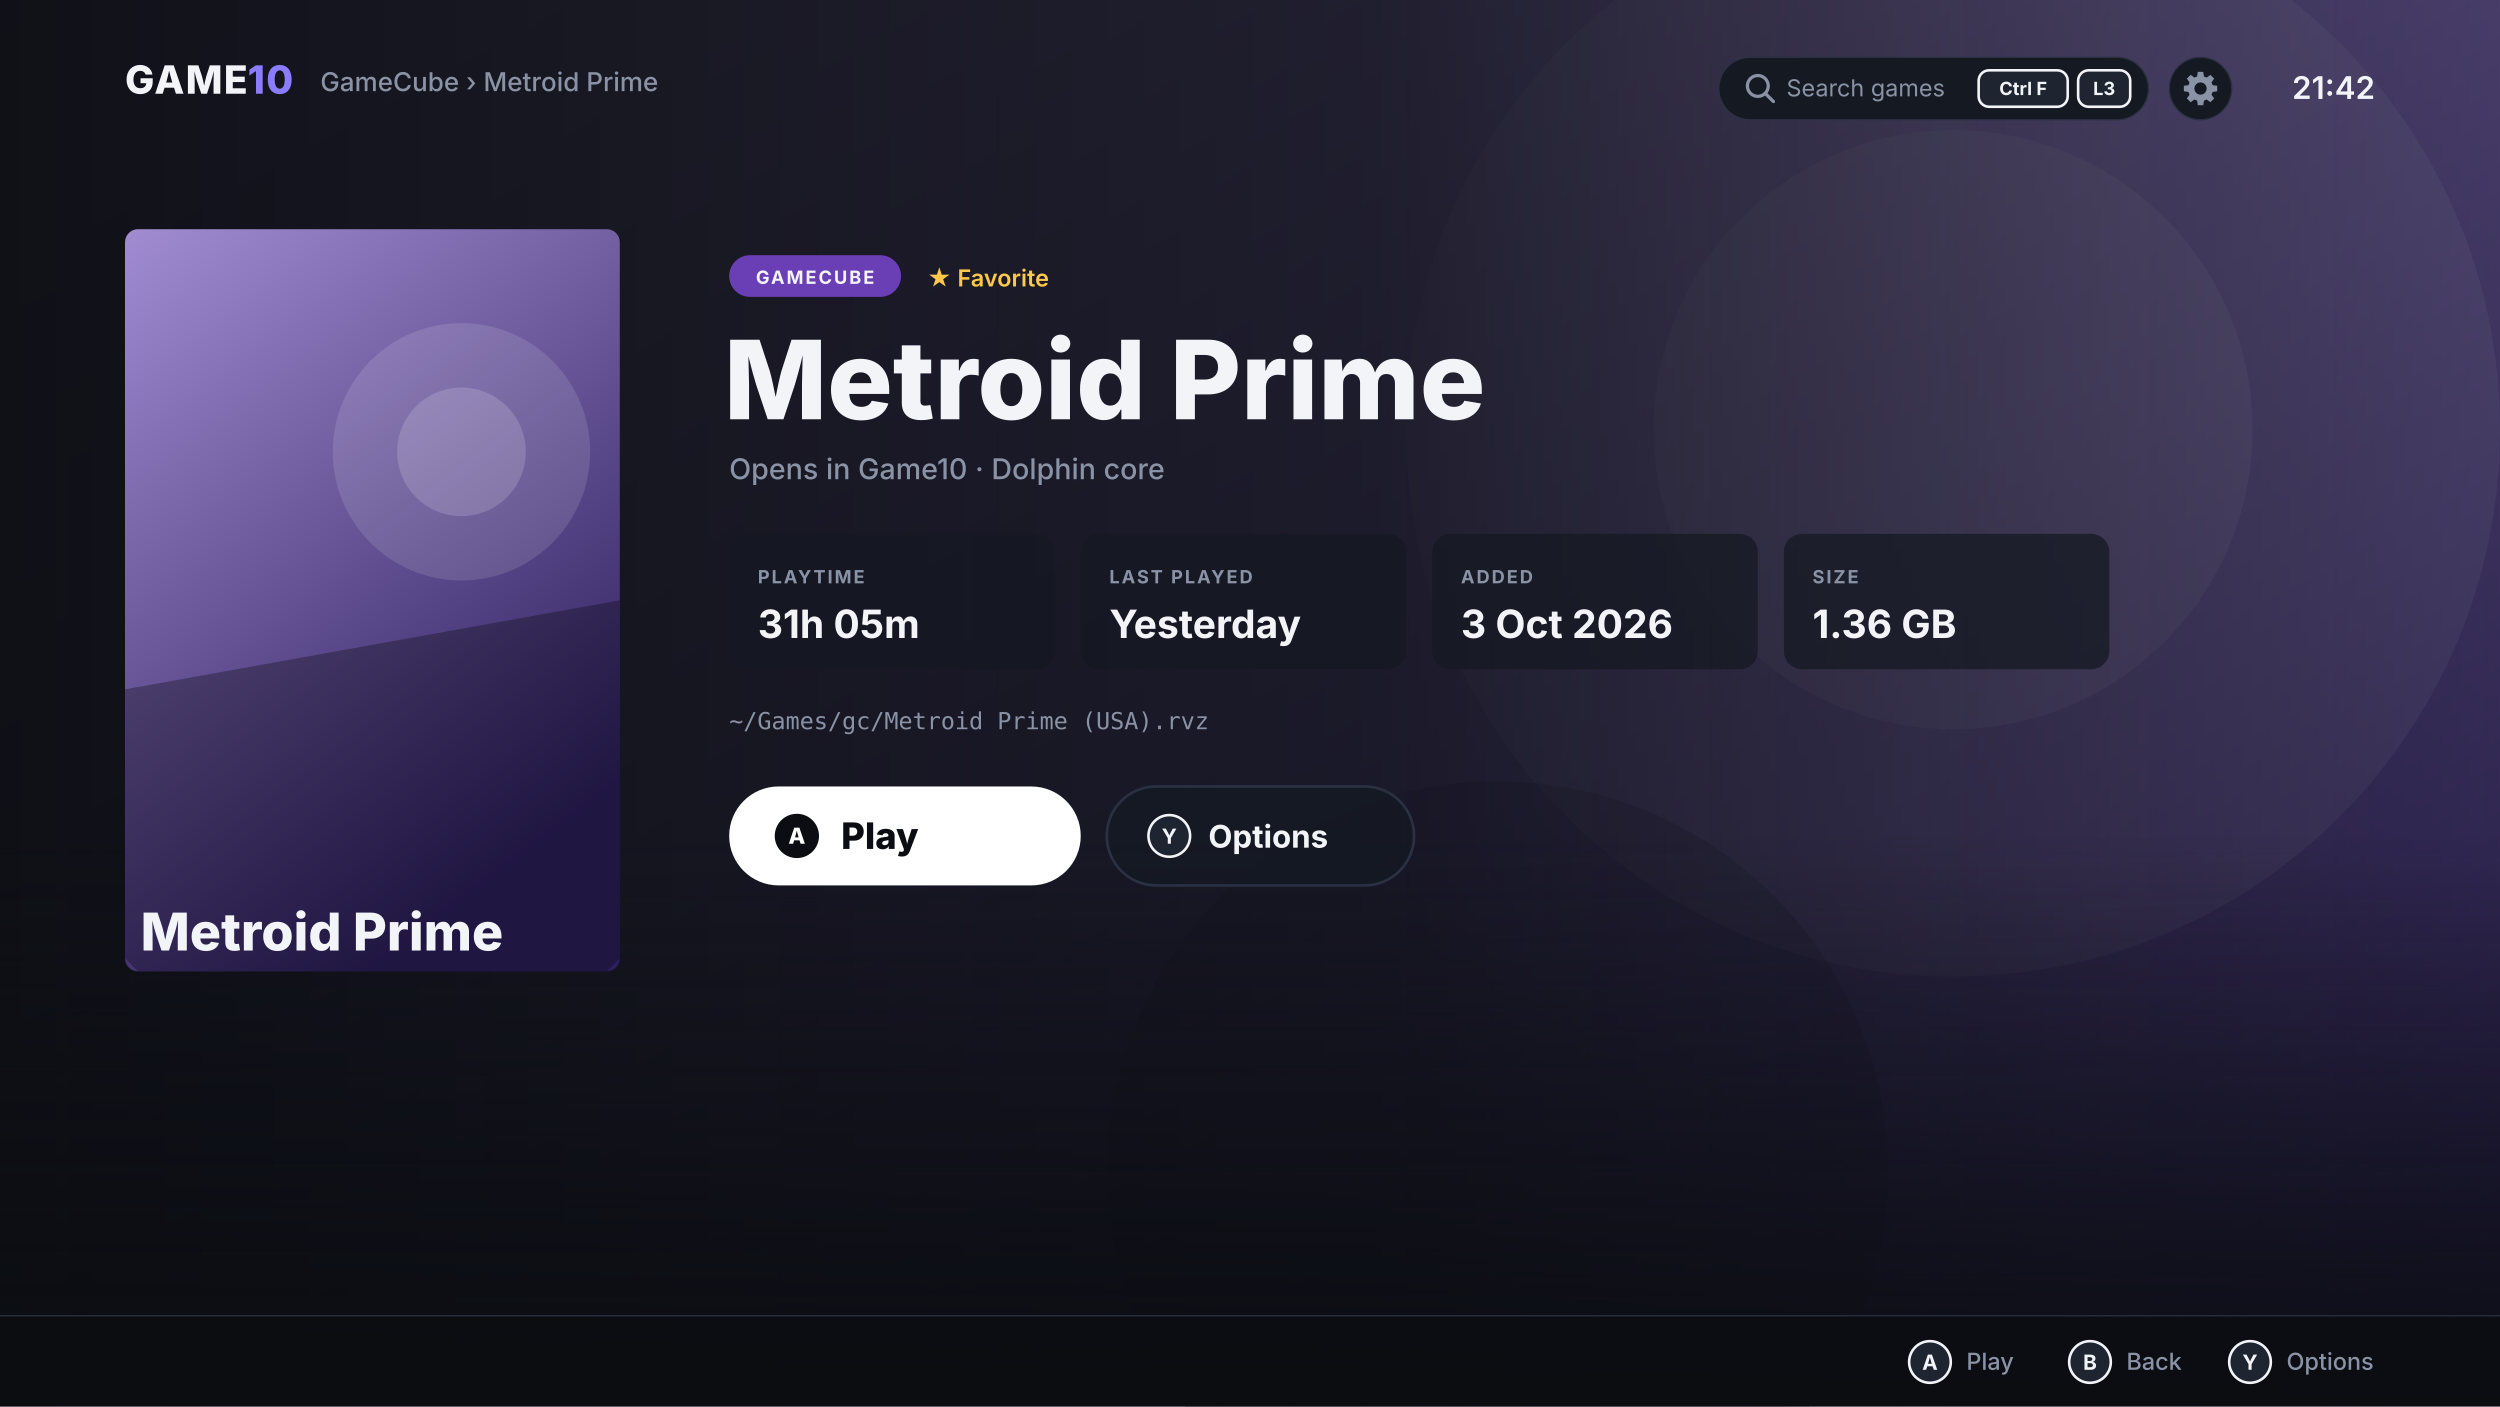
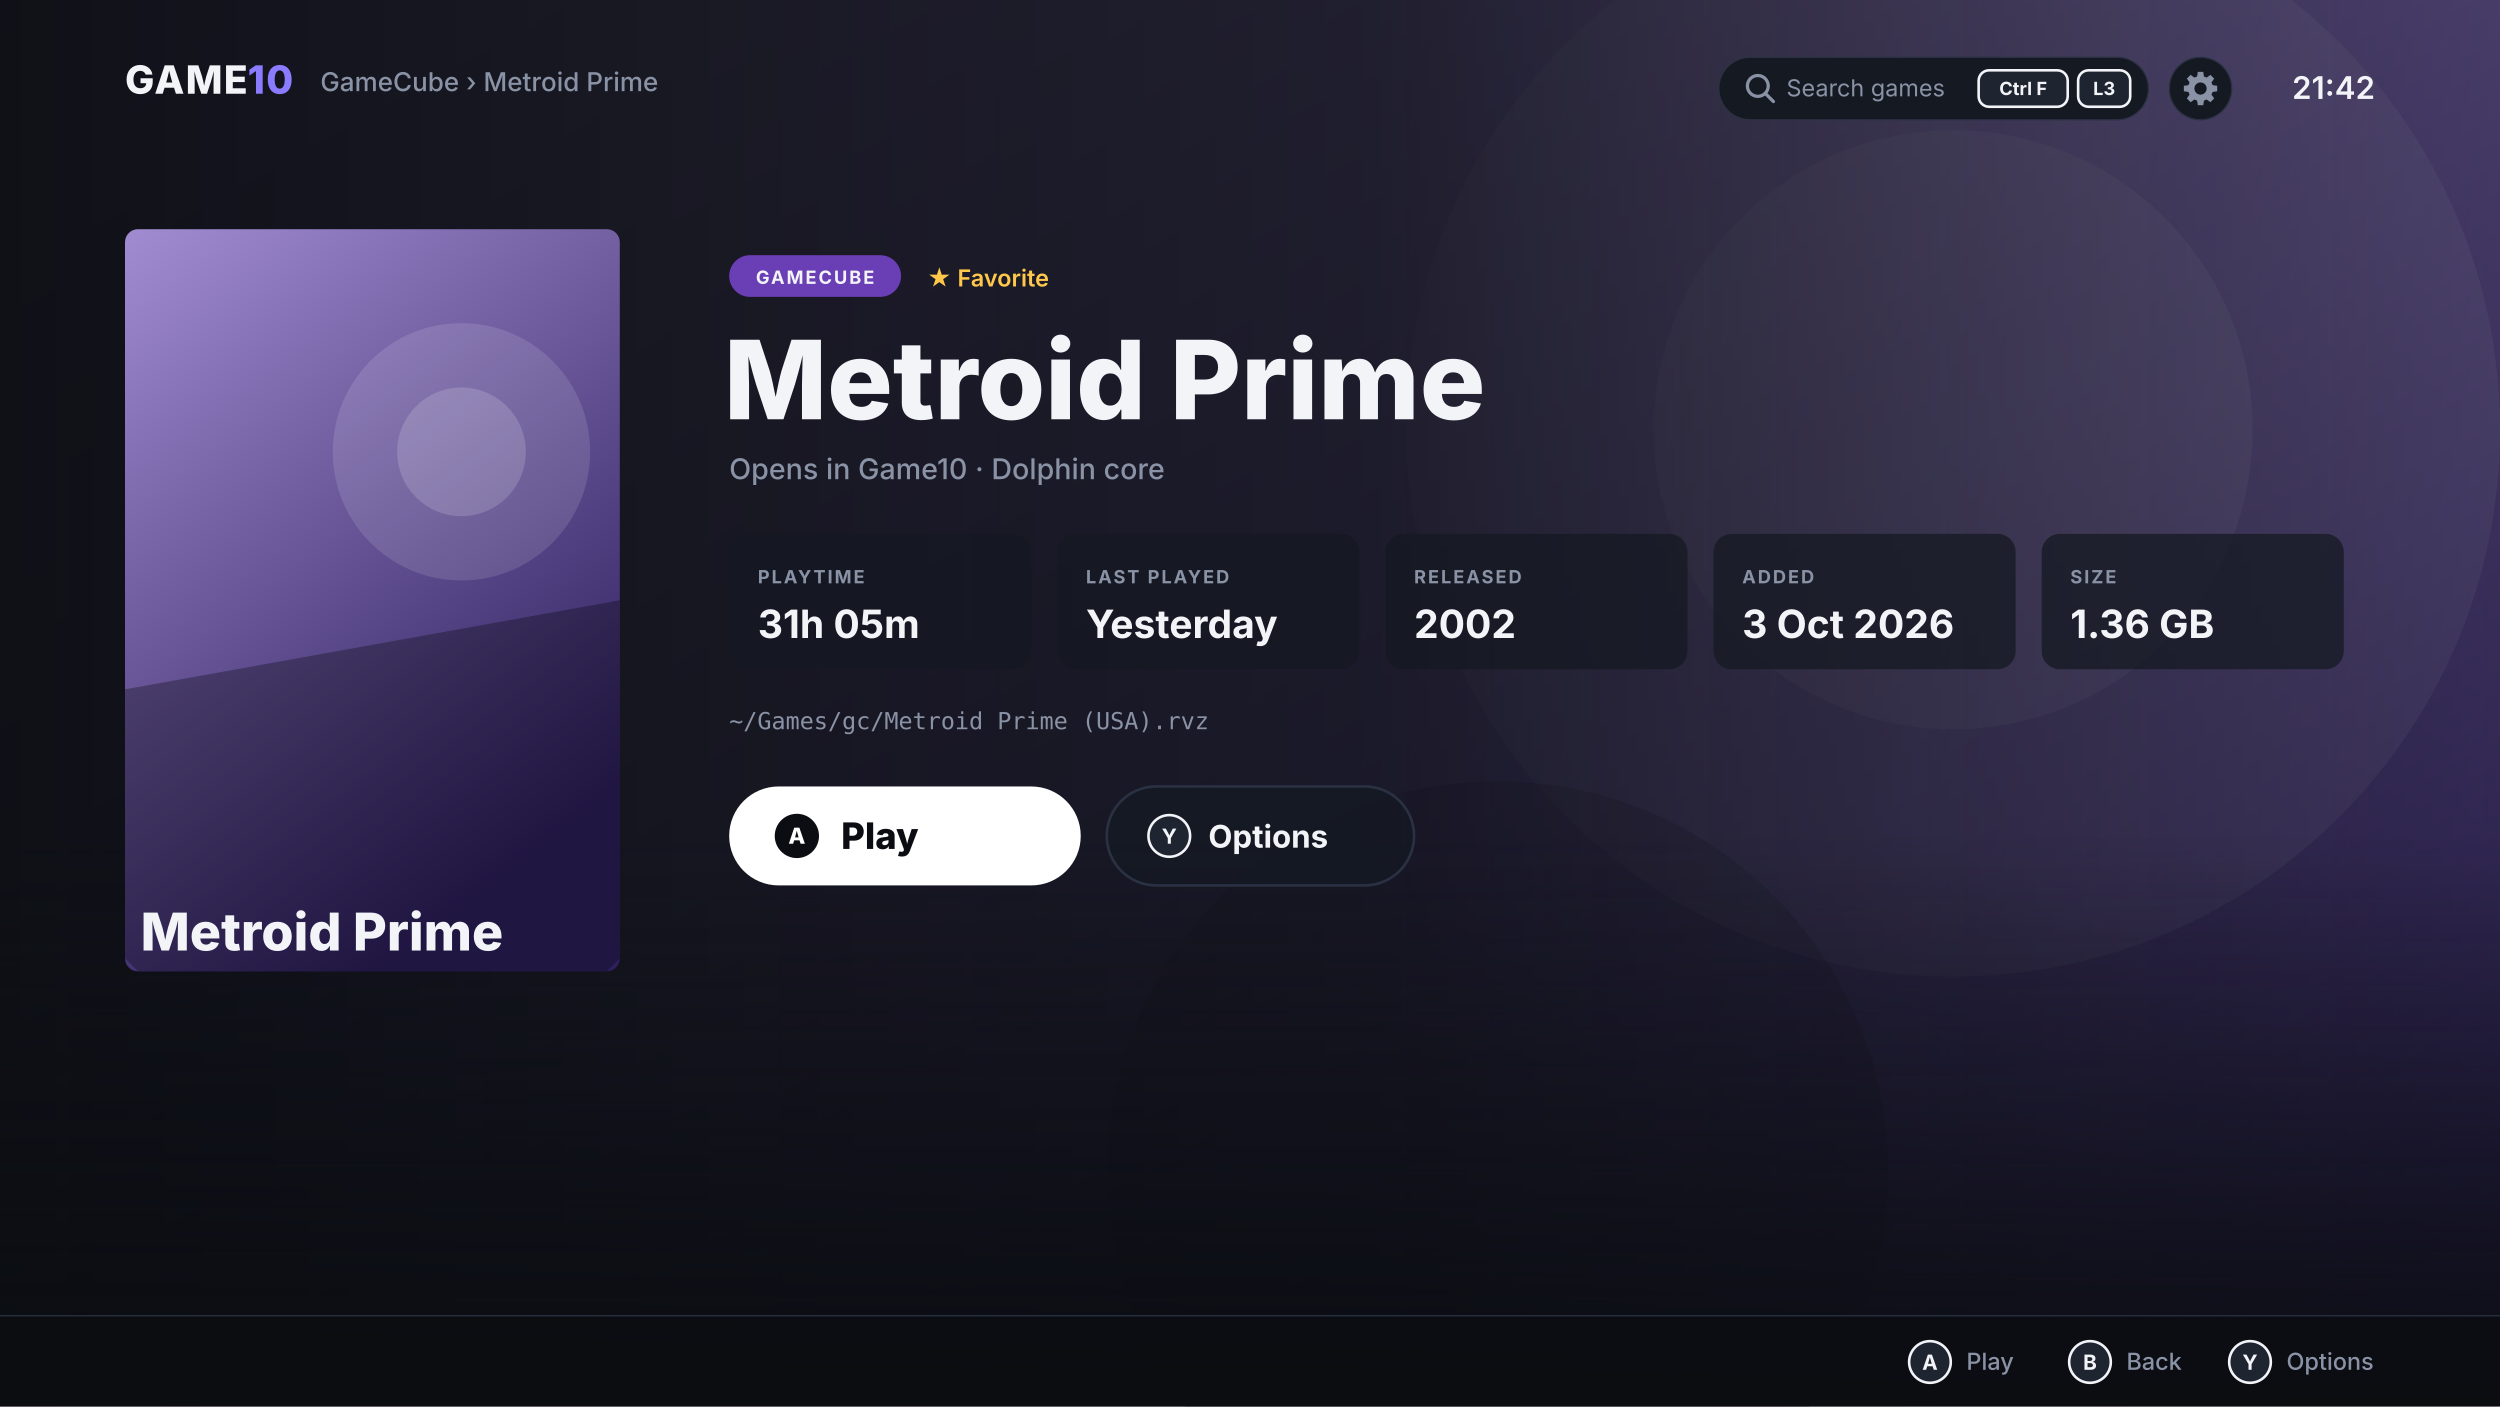
<svg xmlns="http://www.w3.org/2000/svg" width="1920" height="1080" viewBox="0 0 1920 1080">
  <defs>
    <linearGradient id="lg1" x1="0" y1="0" x2="1" y2="1">
      <stop offset="0" stop-color="#A18CD1" stop-opacity="1" />
      <stop offset="1" stop-color="#2E1F5E" stop-opacity="1" />
    </linearGradient>
    <linearGradient id="lg2" x1="0" y1="0" x2="1" y2="0">
      <stop offset="0" stop-color="#0B0D12" stop-opacity="0.97" />
      <stop offset="0.55" stop-color="#0B0D12" stop-opacity="0.82" />
      <stop offset="1" stop-color="#0B0D12" stop-opacity="0.35" />
    </linearGradient>
    <linearGradient id="lg3" x1="0" y1="0" x2="0" y2="1">
      <stop offset="0" stop-color="#0B0D12" stop-opacity="0" />
      <stop offset="1" stop-color="#0B0D12" stop-opacity="1" />
    </linearGradient>
    <linearGradient id="lg4" x1="0" y1="0" x2="0.5" y2="1">
      <stop offset="0" stop-color="#A18CD1" stop-opacity="1" />
      <stop offset="1" stop-color="#2E1F5E" stop-opacity="1" />
    </linearGradient>
  </defs>
  <rect x="0.0" y="0.0" width="1920.0" height="1080.0" rx="0" fill="url(#lg1)" fill-opacity="1" />
  <circle cx="1500.0" cy="330.0" r="420.0" fill="#FFFFFF" fill-opacity="0.08" />
  <circle cx="1500.0" cy="330.0" r="230.0" fill="#FFFFFF" fill-opacity="0.08" />
  <circle cx="1150.0" cy="900.0" r="300.0" fill="#000000" fill-opacity="0.15" />
  <rect x="0.0" y="0.0" width="1920.0" height="1080.0" rx="0" fill="url(#lg2)" fill-opacity="1" />
  <rect x="0.0" y="640.0" width="1920.0" height="440.0" rx="0" fill="url(#lg3)" fill-opacity="1" />
  <text x="96" y="72" font-family="Inter, 'Helvetica Neue', Arial, sans-serif" font-size="30" font-weight="800" fill="#F2F4F8" letter-spacing="1">GAME<tspan fill="#8B7BFF">10</tspan>
  </text>
  <text x="246.0" y="70.0" font-family="Inter, 'Helvetica Neue', Arial, sans-serif" font-size="20" font-weight="500" fill="#8A93A6" fill-opacity="1" text-anchor="start" letter-spacing="0">GameCube   ›   Metroid Prime</text>
  <text x="1824.0" y="76.0" font-family="Inter, 'Helvetica Neue', Arial, sans-serif" font-size="24" font-weight="600" fill="#F2F4F8" fill-opacity="1" text-anchor="end" letter-spacing="0">21:42</text>
  <rect x="1320.0" y="44.0" width="330.0" height="48.0" rx="24" fill="#151922" fill-opacity="1" stroke="#2A3142" stroke-width="1" />
  <circle cx="1350.0" cy="66.0" r="8.0" fill="none" fill-opacity="1" stroke="#8A93A6" stroke-width="2.5" />
  <line x1="1356" y1="72" x2="1362" y2="78" stroke="#8A93A6" stroke-width="2.5" stroke-linecap="round" />
  <text x="1372.0" y="74.0" font-family="Inter, 'Helvetica Neue', Arial, sans-serif" font-size="18" font-weight="400" fill="#8A93A6" fill-opacity="1" text-anchor="start" letter-spacing="0">Search games</text>
  <rect x="1596.0" y="54.0" width="40.0" height="28.0" rx="8" fill="#1F2431" fill-opacity="1" stroke="#F2F4F8" stroke-width="2" />
  <text x="1616.0" y="73.0" font-family="Inter, 'Helvetica Neue', Arial, sans-serif" font-size="14" font-weight="700" fill="#F2F4F8" fill-opacity="1" text-anchor="middle" letter-spacing="0">L3</text>
  <rect x="1519.6" y="54.0" width="68.4" height="28.0" rx="8" fill="#1F2431" fill-opacity="1" stroke="#F2F4F8" stroke-width="2" />
  <text x="1553.8" y="73.0" font-family="Inter, 'Helvetica Neue', Arial, sans-serif" font-size="14" font-weight="700" fill="#F2F4F8" fill-opacity="1" text-anchor="middle" letter-spacing="0">Ctrl F</text>
  <circle cx="1690.0" cy="68.0" r="24.0" fill="#151922" fill-opacity="1" stroke="#2A3142" stroke-width="1" />
  <polygon points="1699.3,65.4 1702.8,65.9 1702.8,70.1 1699.3,70.6 1698.4,72.7 1700.5,75.6 1697.6,78.5 1694.7,76.4 1692.6,77.3 1692.1,80.8 1687.9,80.8 1687.4,77.3 1685.3,76.4 1682.4,78.5 1679.5,75.6 1681.6,72.7 1680.7,70.6 1677.2,70.1 1677.2,65.9 1680.7,65.4 1681.6,63.3 1679.5,60.4 1682.4,57.5 1685.3,59.6 1687.4,58.7 1687.9,55.2 1692.1,55.2 1692.6,58.7 1694.7,59.6 1697.6,57.5 1700.5,60.4 1698.4,63.3" fill="#8A93A6" />
  <circle cx="1690.0" cy="68.0" r="4.7" fill="#151922" fill-opacity="1" />
  <rect x="96.0" y="176.0" width="380.0" height="570.0" rx="10" fill="url(#lg4)" fill-opacity="1" />
  <circle cx="354.4" cy="347.0" r="98.8" fill="#FFFFFF" fill-opacity="0.12" />
  <circle cx="354.4" cy="347.0" r="49.4" fill="#FFFFFF" fill-opacity="0.16" />
  <polygon points="96,529.4 476,461.0 476,736.0 466,746.0 106,746.0 96,736.0" fill="#000000" fill-opacity=".3" />
  <text x="108.0" y="730.0" font-family="Inter, 'Helvetica Neue', Arial, sans-serif" font-size="40" font-weight="800" fill="#F2F4F8" fill-opacity="1" text-anchor="start" letter-spacing="0">Metroid Prime</text>
  <rect x="560.0" y="196.0" width="132.0" height="32.0" rx="16" fill="#6A3FB5" fill-opacity="1" />
  <text x="626.0" y="218.0" font-family="Inter, 'Helvetica Neue', Arial, sans-serif" font-size="14" font-weight="700" fill="#F2F4F8" fill-opacity="1" text-anchor="middle" letter-spacing="1.5">GAMECUBE</text>
  <text x="712.0" y="220.0" font-family="Inter, 'Helvetica Neue', Arial, sans-serif" font-size="18" font-weight="600" fill="#FFC84A" fill-opacity="1" text-anchor="start" letter-spacing="0">★  Favorite</text>
  <text x="556.0" y="322.0" font-family="Inter, 'Helvetica Neue', Arial, sans-serif" font-size="84" font-weight="800" fill="#F2F4F8" fill-opacity="1" text-anchor="start" letter-spacing="0">Metroid Prime</text>
  <text x="560.0" y="368.0" font-family="Inter, 'Helvetica Neue', Arial, sans-serif" font-size="22" font-weight="500" fill="#8A93A6" fill-opacity="1" text-anchor="start" letter-spacing="0">Opens in Game10 · Dolphin core</text>
-   <rect x="560.0" y="410.0" width="250.0" height="104.0" rx="14" fill="#151922" fill-opacity="0.75" />
+   <rect x="560.0" y="410.0" width="232.0" height="104.0" rx="14" fill="#151922" fill-opacity="0.75" />
  <text x="582.0" y="448.0" font-family="Inter, 'Helvetica Neue', Arial, sans-serif" font-size="14" font-weight="700" fill="#8A93A6" fill-opacity="1" text-anchor="start" letter-spacing="1.5">PLAYTIME</text>
  <text x="582.0" y="490.0" font-family="Inter, 'Helvetica Neue', Arial, sans-serif" font-size="30" font-weight="700" fill="#F2F4F8" fill-opacity="1" text-anchor="start" letter-spacing="0">31h 05m</text>
-   <rect x="830.0" y="410.0" width="250.0" height="104.0" rx="14" fill="#151922" fill-opacity="0.75" />
-   <text x="852.0" y="448.0" font-family="Inter, 'Helvetica Neue', Arial, sans-serif" font-size="14" font-weight="700" fill="#8A93A6" fill-opacity="1" text-anchor="start" letter-spacing="1.5">LAST PLAYED</text>
-   <text x="852.0" y="490.0" font-family="Inter, 'Helvetica Neue', Arial, sans-serif" font-size="30" font-weight="700" fill="#F2F4F8" fill-opacity="1" text-anchor="start" letter-spacing="0">Yesterday</text>
-   <rect x="1100.0" y="410.0" width="250.0" height="104.0" rx="14" fill="#151922" fill-opacity="0.75" />
-   <text x="1122.0" y="448.0" font-family="Inter, 'Helvetica Neue', Arial, sans-serif" font-size="14" font-weight="700" fill="#8A93A6" fill-opacity="1" text-anchor="start" letter-spacing="1.5">ADDED</text>
-   <text x="1122.0" y="490.0" font-family="Inter, 'Helvetica Neue', Arial, sans-serif" font-size="30" font-weight="700" fill="#F2F4F8" fill-opacity="1" text-anchor="start" letter-spacing="0">3 Oct 2026</text>
-   <rect x="1370.0" y="410.0" width="250.0" height="104.0" rx="14" fill="#151922" fill-opacity="0.75" />
-   <text x="1392.0" y="448.0" font-family="Inter, 'Helvetica Neue', Arial, sans-serif" font-size="14" font-weight="700" fill="#8A93A6" fill-opacity="1" text-anchor="start" letter-spacing="1.5">SIZE</text>
-   <text x="1392.0" y="490.0" font-family="Inter, 'Helvetica Neue', Arial, sans-serif" font-size="30" font-weight="700" fill="#F2F4F8" fill-opacity="1" text-anchor="start" letter-spacing="0">1.36 GB</text>
+   <rect x="812.0" y="410.0" width="232.0" height="104.0" rx="14" fill="#151922" fill-opacity="0.75" />
+   <text x="834.0" y="448.0" font-family="Inter, 'Helvetica Neue', Arial, sans-serif" font-size="14" font-weight="700" fill="#8A93A6" fill-opacity="1" text-anchor="start" letter-spacing="1.5">LAST PLAYED</text>
+   <text x="834.0" y="490.0" font-family="Inter, 'Helvetica Neue', Arial, sans-serif" font-size="30" font-weight="700" fill="#F2F4F8" fill-opacity="1" text-anchor="start" letter-spacing="0">Yesterday</text>
+   <rect x="1064.0" y="410.0" width="232.0" height="104.0" rx="14" fill="#151922" fill-opacity="0.75" />
+   <text x="1086.0" y="448.0" font-family="Inter, 'Helvetica Neue', Arial, sans-serif" font-size="14" font-weight="700" fill="#8A93A6" fill-opacity="1" text-anchor="start" letter-spacing="1.5">RELEASED</text>
+   <text x="1086.0" y="490.0" font-family="Inter, 'Helvetica Neue', Arial, sans-serif" font-size="30" font-weight="700" fill="#F2F4F8" fill-opacity="1" text-anchor="start" letter-spacing="0">2002</text>
+   <rect x="1316.0" y="410.0" width="232.0" height="104.0" rx="14" fill="#151922" fill-opacity="0.75" />
+   <text x="1338.0" y="448.0" font-family="Inter, 'Helvetica Neue', Arial, sans-serif" font-size="14" font-weight="700" fill="#8A93A6" fill-opacity="1" text-anchor="start" letter-spacing="1.5">ADDED</text>
+   <text x="1338.0" y="490.0" font-family="Inter, 'Helvetica Neue', Arial, sans-serif" font-size="30" font-weight="700" fill="#F2F4F8" fill-opacity="1" text-anchor="start" letter-spacing="0">3 Oct 2026</text>
+   <rect x="1568.0" y="410.0" width="232.0" height="104.0" rx="14" fill="#151922" fill-opacity="0.75" />
+   <text x="1590.0" y="448.0" font-family="Inter, 'Helvetica Neue', Arial, sans-serif" font-size="14" font-weight="700" fill="#8A93A6" fill-opacity="1" text-anchor="start" letter-spacing="1.5">SIZE</text>
+   <text x="1590.0" y="490.0" font-family="Inter, 'Helvetica Neue', Arial, sans-serif" font-size="30" font-weight="700" fill="#F2F4F8" fill-opacity="1" text-anchor="start" letter-spacing="0">1.36 GB</text>
  <text x="560.0" y="560.0" font-family="'JetBrains Mono', 'DejaVu Sans Mono', monospace" font-size="18" font-weight="400" fill="#8A93A6" fill-opacity="1" text-anchor="start" letter-spacing="0">~/Games/gc/Metroid Prime (USA).rvz</text>
  <rect x="560.0" y="604.0" width="270.0" height="76.0" rx="38" fill="#FFFFFF" fill-opacity="1" />
  <circle cx="612.0" cy="642.0" r="17.0" fill="#0B0D12" fill-opacity="1" />
  <text x="612.0" y="648.0" font-family="Inter, 'Helvetica Neue', Arial, sans-serif" font-size="17" font-weight="800" fill="#FFFFFF" fill-opacity="1" text-anchor="middle" letter-spacing="0">A</text>
  <text x="646.0" y="652.0" font-family="Inter, 'Helvetica Neue', Arial, sans-serif" font-size="28" font-weight="800" fill="#0B0D12" fill-opacity="1" text-anchor="start" letter-spacing="0">Play</text>
  <rect x="850.0" y="604.0" width="236.0" height="76.0" rx="38" fill="#151922" fill-opacity="0.85" stroke="#2A3142" stroke-width="2" />
  <circle cx="898.0" cy="642.0" r="16.0" fill="#1F2431" fill-opacity="1" stroke="#F2F4F8" stroke-width="2" />
  <text x="898.0" y="648.0" font-family="Inter, 'Helvetica Neue', Arial, sans-serif" font-size="16" font-weight="700" fill="#F2F4F8" fill-opacity="1" text-anchor="middle" letter-spacing="0">Y</text>
  <text x="928.0" y="651.0" font-family="Inter, 'Helvetica Neue', Arial, sans-serif" font-size="24" font-weight="700" fill="#F2F4F8" fill-opacity="1" text-anchor="start" letter-spacing="0">Options</text>
  <rect x="0.0" y="1010.0" width="1920.0" height="70.0" rx="0" fill="#0B0D12" fill-opacity="0.92" />
  <rect x="0.0" y="1010.0" width="1920.0" height="1.0" rx="0" fill="#2A3142" fill-opacity="1" />
  <text x="1756.0" y="1052.0" font-family="Inter, 'Helvetica Neue', Arial, sans-serif" font-size="18" font-weight="500" fill="#8A93A6" fill-opacity="1" text-anchor="start" letter-spacing="0">Options</text>
  <circle cx="1728.0" cy="1046.0" r="16.0" fill="#1F2431" fill-opacity="1" stroke="#F2F4F8" stroke-width="2" />
  <text x="1728.0" y="1052.0" font-family="Inter, 'Helvetica Neue', Arial, sans-serif" font-size="16" font-weight="700" fill="#F2F4F8" fill-opacity="1" text-anchor="middle" letter-spacing="0">Y</text>
  <text x="1633.1" y="1052.0" font-family="Inter, 'Helvetica Neue', Arial, sans-serif" font-size="18" font-weight="500" fill="#8A93A6" fill-opacity="1" text-anchor="start" letter-spacing="0">Back</text>
  <circle cx="1605.1" cy="1046.0" r="16.0" fill="#1F2431" fill-opacity="1" stroke="#F2F4F8" stroke-width="2" />
  <text x="1605.1" y="1052.0" font-family="Inter, 'Helvetica Neue', Arial, sans-serif" font-size="16" font-weight="700" fill="#F2F4F8" fill-opacity="1" text-anchor="middle" letter-spacing="0">B</text>
  <text x="1510.2" y="1052.0" font-family="Inter, 'Helvetica Neue', Arial, sans-serif" font-size="18" font-weight="500" fill="#8A93A6" fill-opacity="1" text-anchor="start" letter-spacing="0">Play</text>
  <circle cx="1482.2" cy="1046.0" r="16.0" fill="#1F2431" fill-opacity="1" stroke="#F2F4F8" stroke-width="2" />
  <text x="1482.2" y="1052.0" font-family="Inter, 'Helvetica Neue', Arial, sans-serif" font-size="16" font-weight="700" fill="#F2F4F8" fill-opacity="1" text-anchor="middle" letter-spacing="0">A</text>
</svg>
